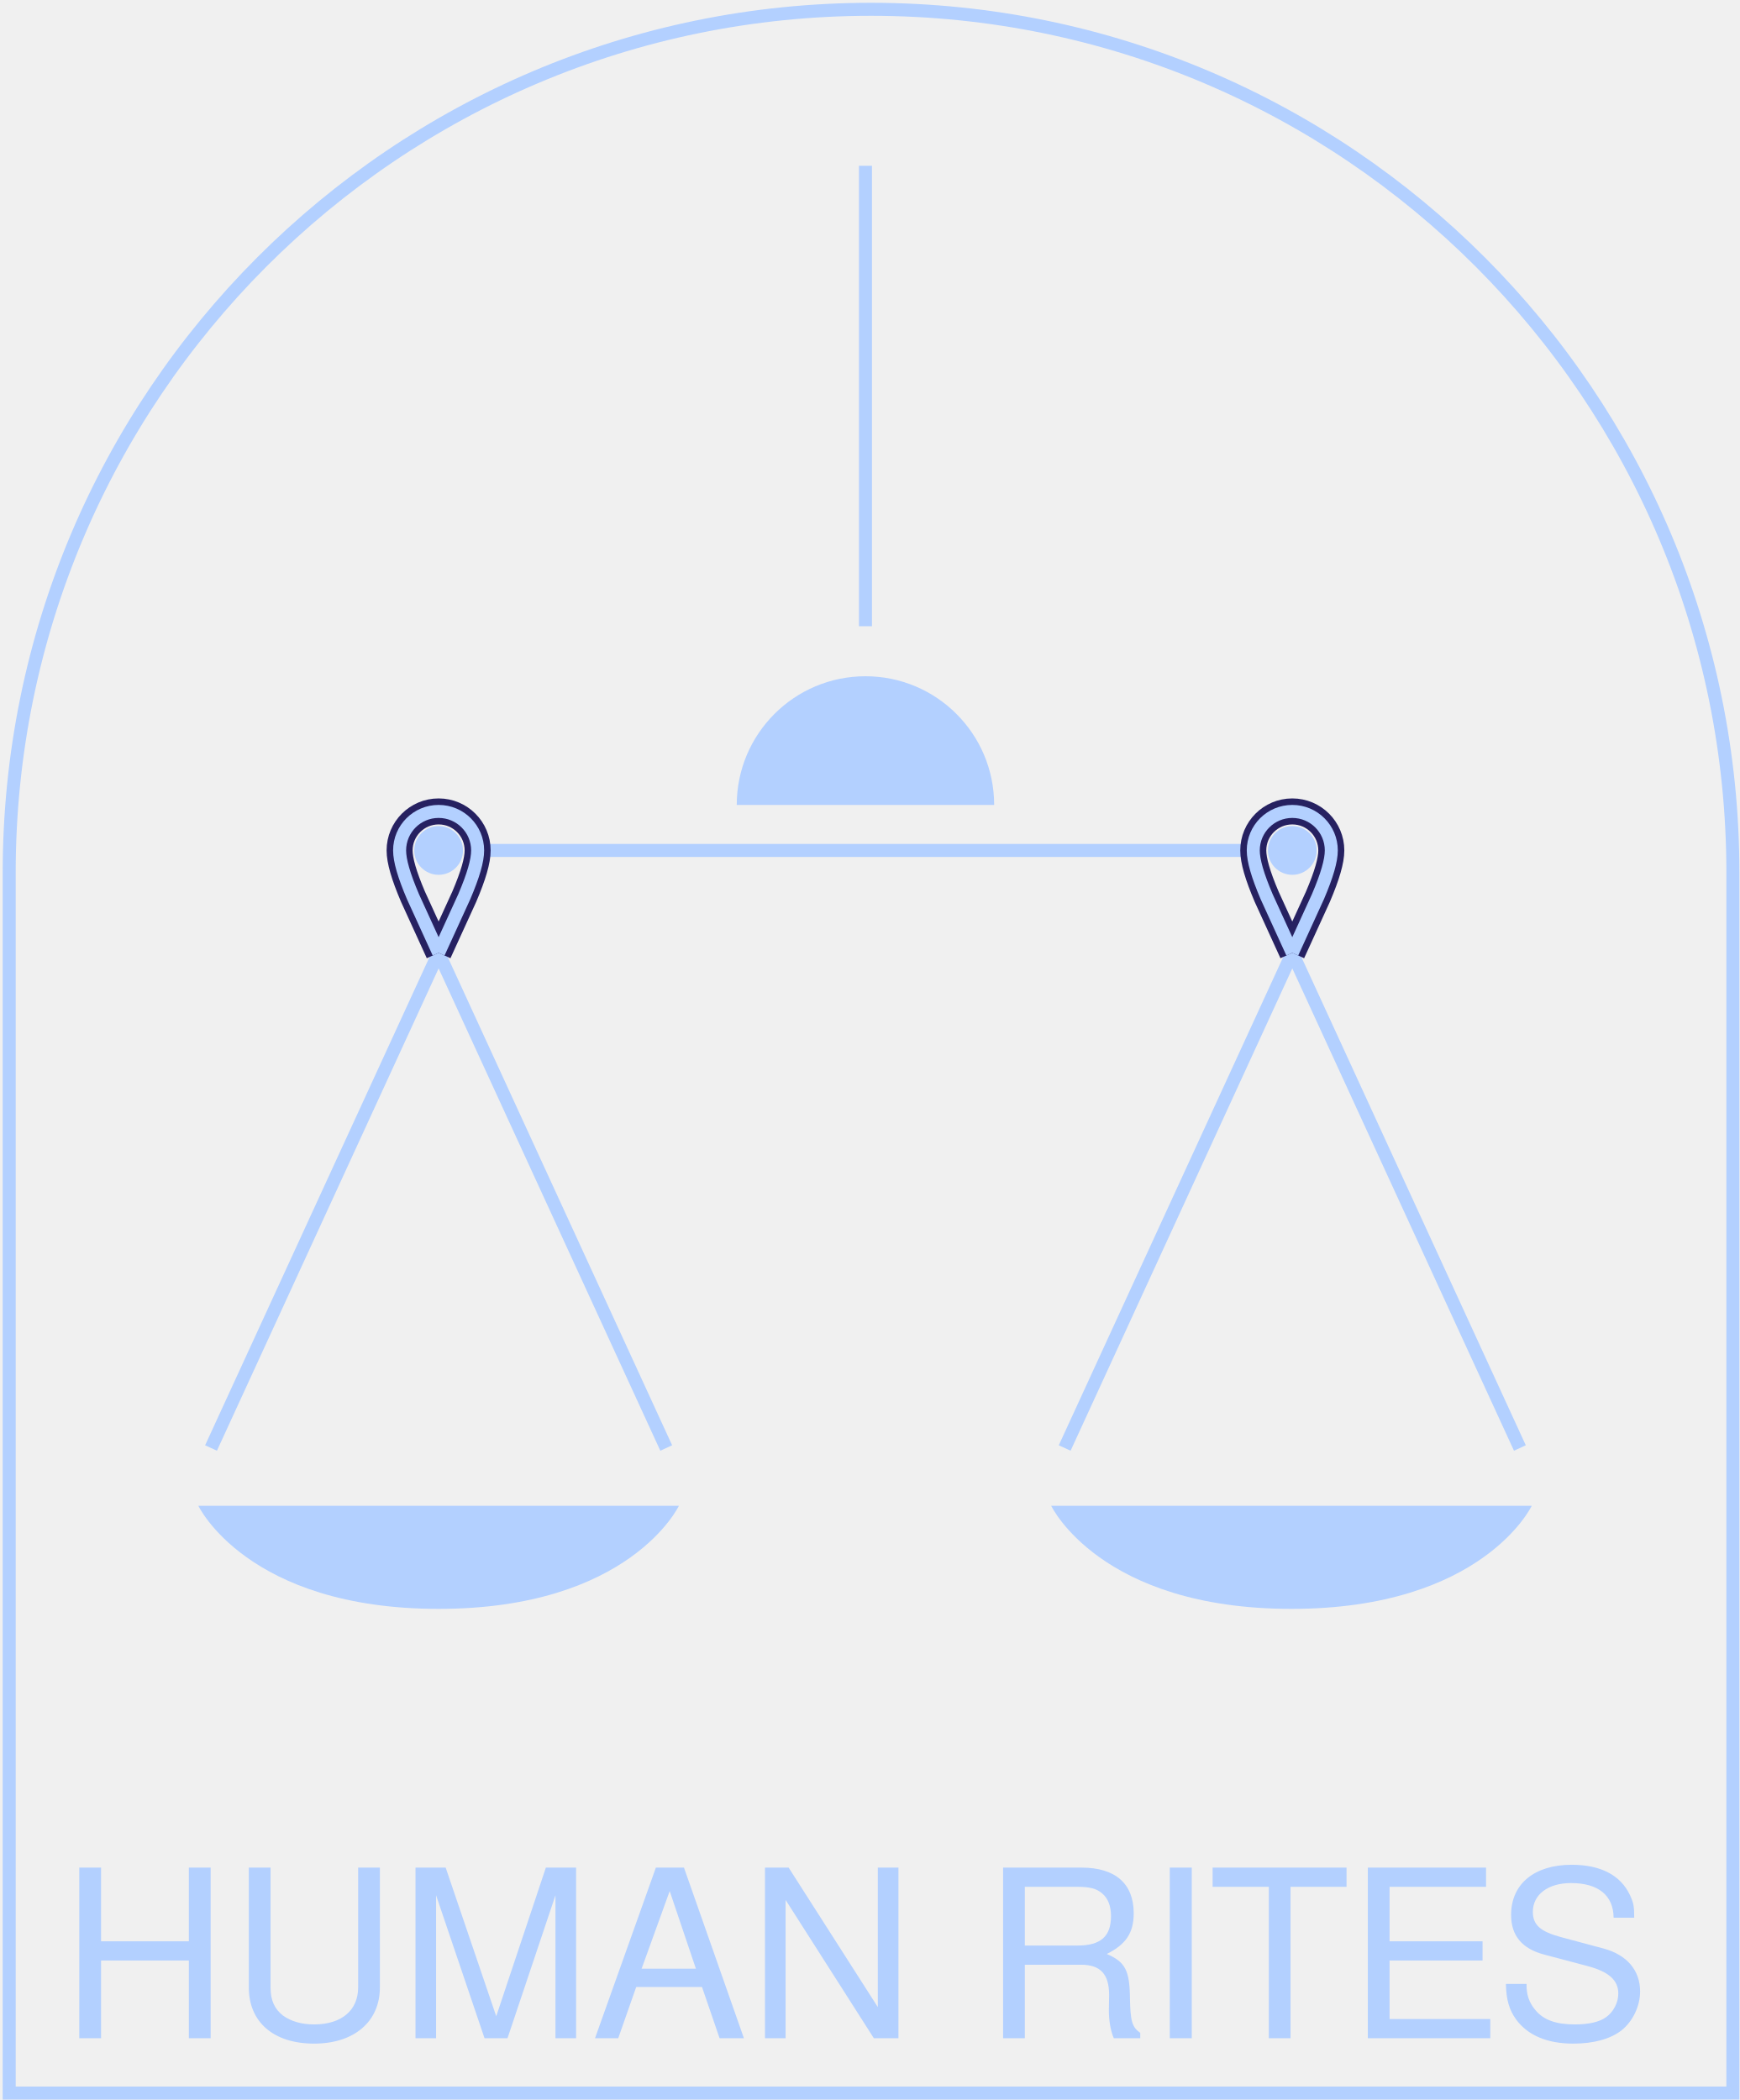
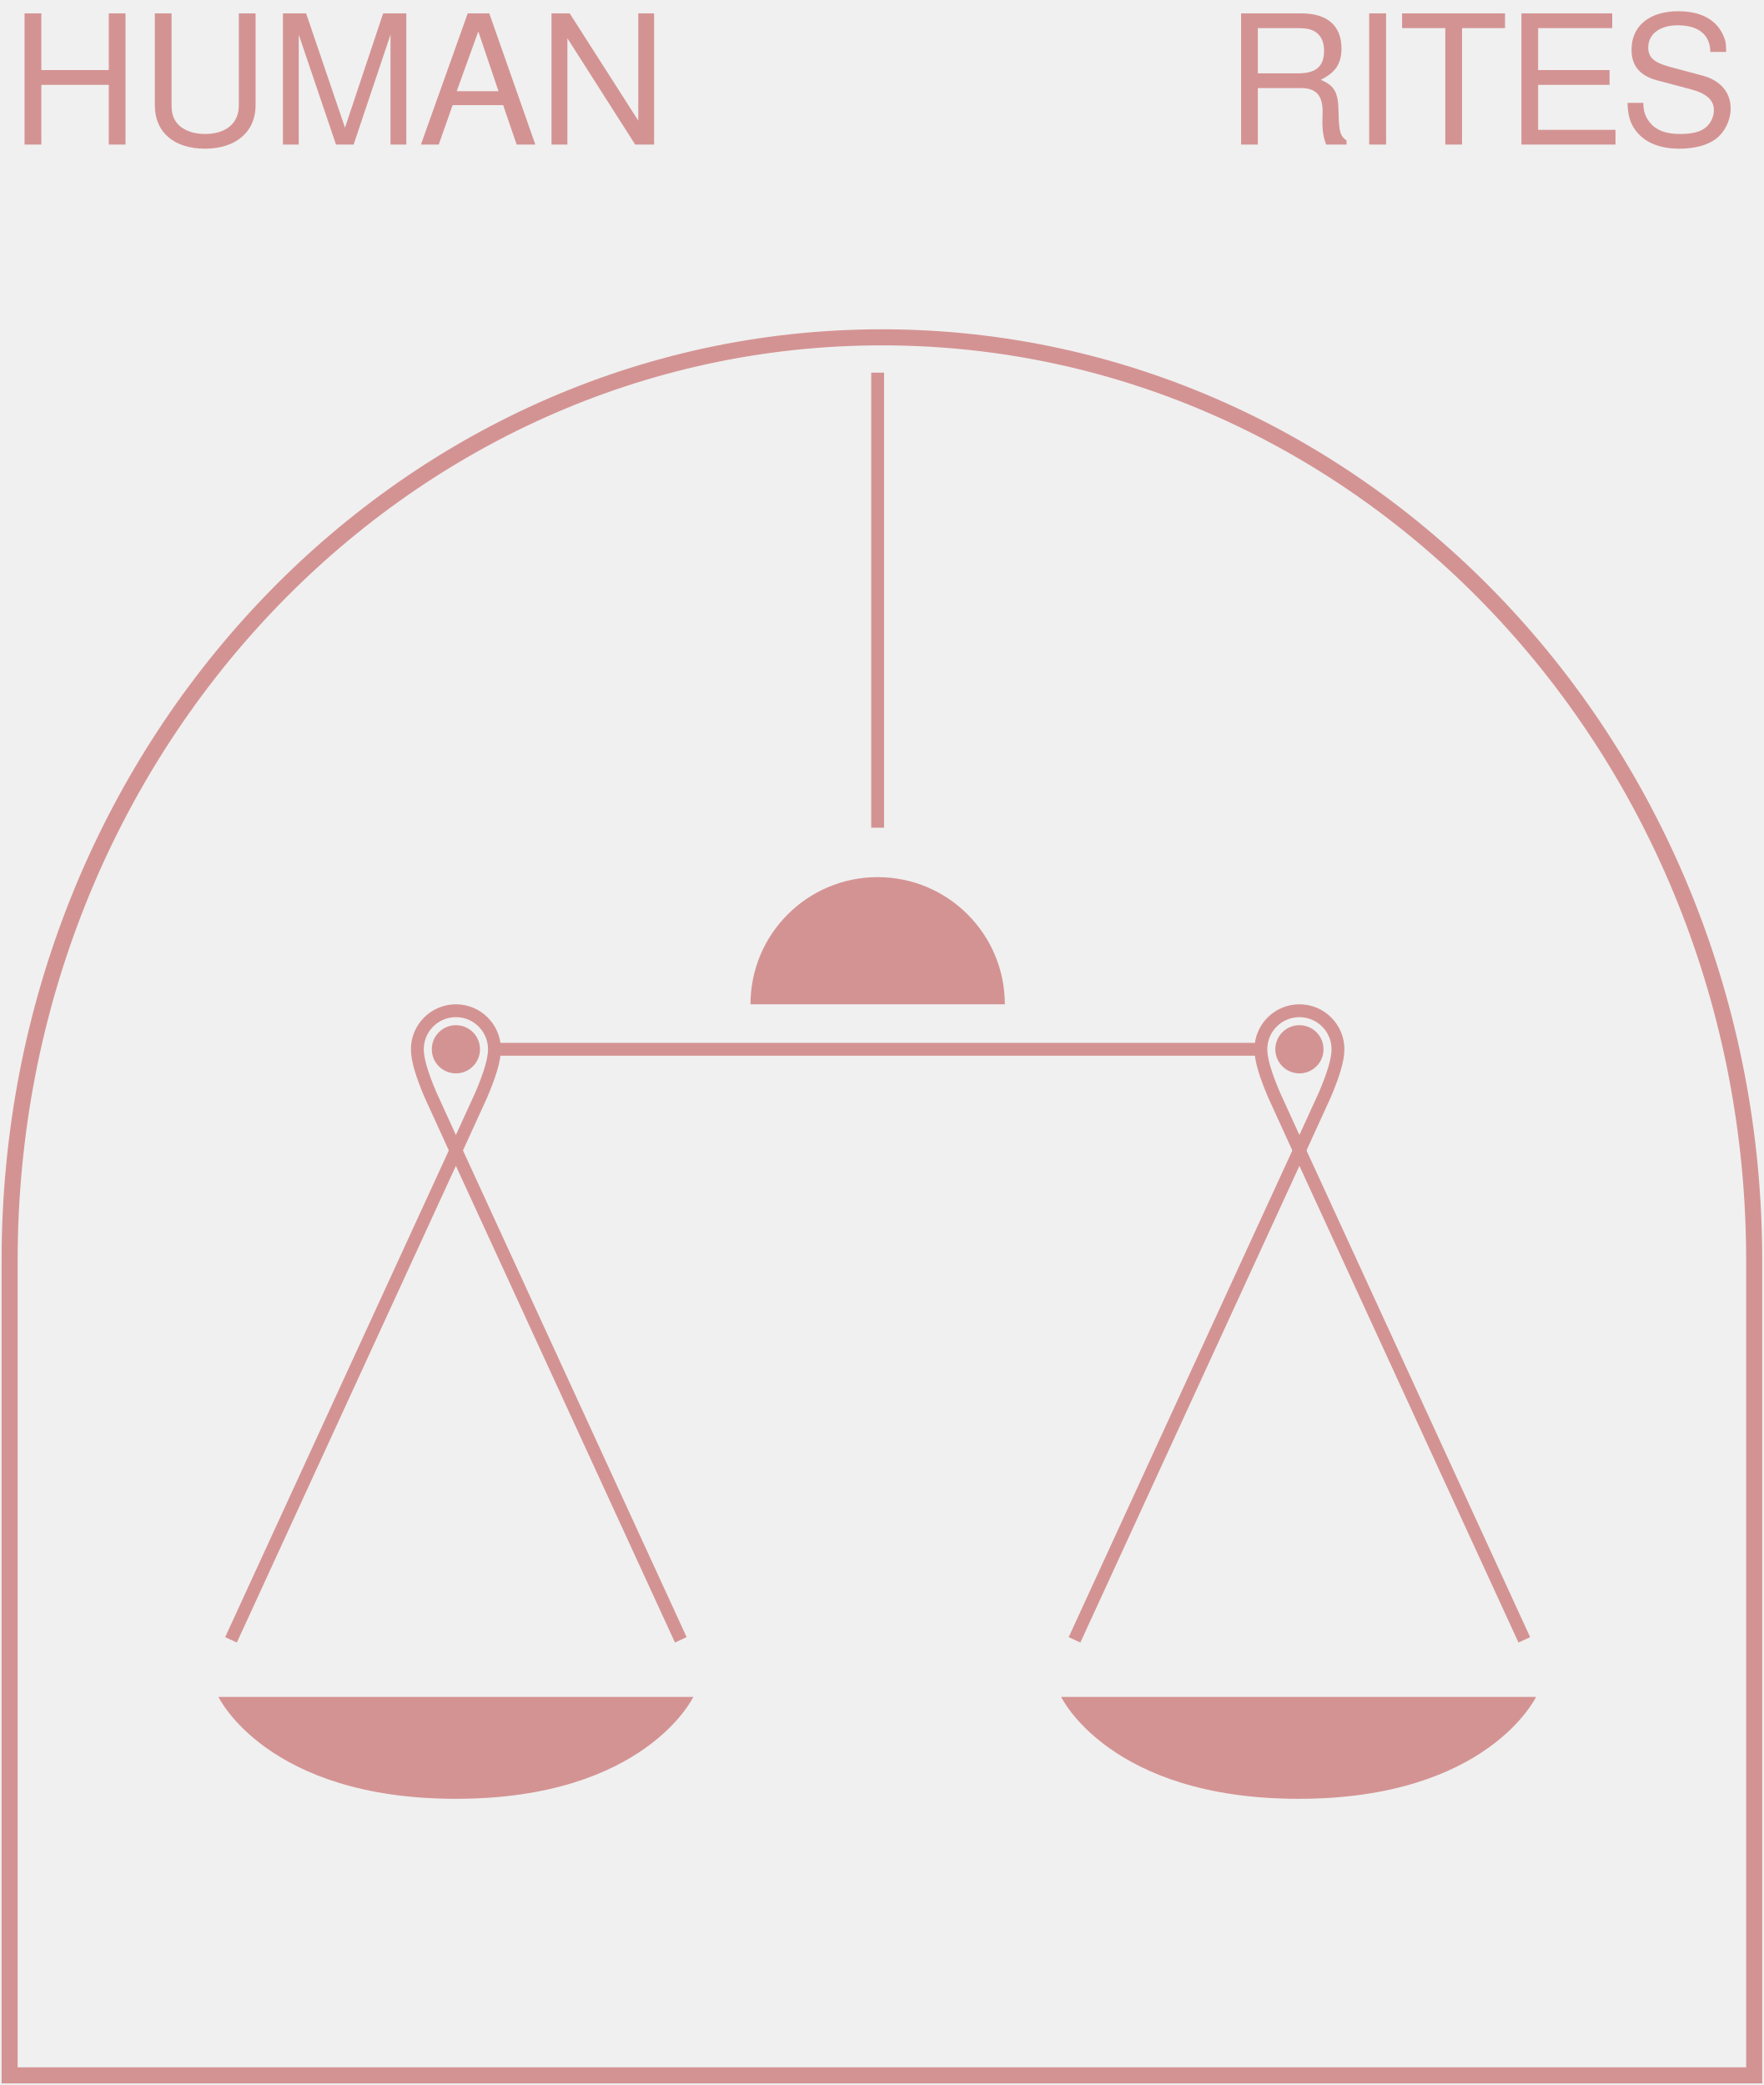
- <svg xmlns="http://www.w3.org/2000/svg" width="535px" height="646px" viewBox="0 0 535 646" version="1.1">
+ <svg xmlns="http://www.w3.org/2000/svg" width="549px" height="649px" viewBox="0 0 549 649" version="1.1">
  <g id="Home-page" stroke="none" stroke-width="1" fill="none" fill-rule="evenodd">
-     <g id="Home-Page" transform="translate(-74, -6165)">
-       <g id="HUMAN-RITES" transform="translate(-1, 6111)">
-         <g id="left_panel" transform="translate(1.413613, 0)">
-           <g id="Group" transform="translate(74, 54)">
-             <g id="human_rites">
-               <path d="M2.414,643.862 L532.545,643.862 L532.545,268.473 C532.545,121.779 413.87,2.862 267.479,2.862 C121.088,2.862 2.414,121.779 2.414,268.473 L2.414,643.862 Z" id="Fill-1" stroke="#B3D0FF" stroke-width="4" />
-               <text id="HUMAN-RITES" font-family="Helvetica" font-size="72" font-weight="200" line-spacing="72" fill="#B3D0FF">
-                 <tspan x="18" y="627">HUMAN RITES</tspan>
-               </text>
-             </g>
-             <g id="Group-29" transform="translate(60.58639, 50)">
-               <polyline id="Stroke-1" stroke="#B3D0FF" stroke-width="4" points="3.901 395.433 73.901 243.107 143.901 395.433" />
-               <path d="M85.901,211.61 L324.45,211.61" id="Stroke-3" stroke="#B3D0FF" stroke-width="4" />
-               <path d="M205.176,1 L205.176,142.644 L205.176,1 Z" id="Fill-4" fill="#FFFFFF" />
-               <g id="Group-28" transform="translate(0, 0.921)">
-                 <path d="M205.175,141.722 L205.175,0.078" id="Stroke-5" stroke="#B3D0FF" stroke-width="4" />
-                 <path d="M165.592,196.689 C165.592,174.829 183.314,157.106 205.175,157.106 C227.036,157.106 244.758,174.829 244.758,196.689" id="Fill-8" fill="#B3D0FF" />
-                 <path d="M73.901,412.28 L0.001,412.28 C0.001,412.28 14.993,444 73.901,444 C132.809,444 147.801,412.28 147.801,412.28 L73.901,412.28 Z" id="Fill-10" fill="#B3D0FF" />
-                 <path d="M336.2,412.28 L262.3,412.28 C262.3,412.28 277.292,444 336.2,444 C395.108,444 410.1,412.28 410.1,412.28 L336.2,412.28 Z" id="Fill-12" fill="#B3D0FF" />
-                 <path d="M73.901,242.186 L66.003,224.893 C63.225,218.373 61.901,213.799 61.901,210.689 C61.901,204.062 67.274,198.689 73.901,198.689 C80.528,198.689 85.901,204.062 85.901,210.689 C85.901,213.799 84.577,218.373 81.799,224.893 L73.901,242.186" id="Stroke-14" stroke="#262161" stroke-width="8" />
-                 <path d="M73.901,242.186 L66.003,224.893 C63.225,218.373 61.901,213.799 61.901,210.689 C61.901,204.062 67.274,198.689 73.901,198.689 C80.528,198.689 85.901,204.062 85.901,210.689 C85.901,213.799 84.577,218.373 81.799,224.893 L73.901,242.186" id="Stroke-16" stroke="#B3D0FF" stroke-width="4" />
-                 <path d="M81.401,210.689 C81.401,214.832 78.044,218.189 73.901,218.189 C69.758,218.189 66.401,214.832 66.401,210.689 C66.401,206.547 69.758,203.189 73.901,203.189 C78.044,203.189 81.401,206.547 81.401,210.689" id="Fill-18" fill="#B3D0FF" />
-                 <polyline id="Stroke-20" stroke="#B3D0FF" stroke-width="4" points="406.45 394.512 336.45 242.186 266.45 394.512" />
-                 <path d="M336.45,242.186 L344.348,224.893 C347.126,218.373 348.45,213.799 348.45,210.689 C348.45,204.062 343.077,198.689 336.45,198.689 C329.823,198.689 324.45,204.062 324.45,210.689 C324.45,213.799 325.774,218.373 328.552,224.893 L336.45,242.186" id="Stroke-22" stroke="#262161" stroke-width="8" />
-                 <path d="M336.45,242.186 L344.348,224.893 C347.126,218.373 348.45,213.799 348.45,210.689 C348.45,204.062 343.077,198.689 336.45,198.689 C329.823,198.689 324.45,204.062 324.45,210.689 C324.45,213.799 325.774,218.373 328.552,224.893 L336.45,242.186" id="Stroke-24" stroke="#B3D0FF" stroke-width="4" />
-                 <path d="M328.95,210.689 C328.95,214.832 332.307,218.189 336.45,218.189 C340.593,218.189 343.95,214.832 343.95,210.689 C343.95,206.547 340.593,203.189 336.45,203.189 C332.307,203.189 328.95,206.547 328.95,210.689" id="Fill-26" fill="#B3D0FF" />
-               </g>
-             </g>
-           </g>
+     <g id="HUMAN-RITES-Copy" transform="translate(-68, -52)">
+       <g id="left_panel" transform="translate(1.413613, 0)">
+         <g id="human_rites" transform="translate(69, 43)">
+           <path d="M0.586,401.265 C0.586,242.612 122.141,114 272.086,114 C422.032,114 543.586,242.612 543.586,401.265 L543.586,655 L0.586,655 L0.586,401.265 Z" id="arch" stroke="#D49393" stroke-width="5" />
+           <text id="HUMAN" font-family="Helvetica" font-size="56" font-weight="normal" line-spacing="72" fill="#D49393">
+             <tspan x="0.586" y="54">HUMAN</tspan>
+           </text>
+           <text id="RITES" font-family="Helvetica" font-size="56" font-weight="normal" line-spacing="72" fill="#D49393">
+             <tspan x="378.676" y="54">RITES</tspan>
+           </text>
+         </g>
+       </g>
+       <g id="justice" transform="translate(136, 167)">
+         <polyline id="Stroke-1" stroke="#D49393" stroke-width="4" points="3.901 395.433 73.901 243.107 143.901 395.433" />
+         <path d="M85.901,211.61 L324.45,211.61" id="Stroke-3" stroke="#D49393" stroke-width="4" />
+         <path d="M205.176,1 L205.176,142.644 L205.176,1 Z" id="Fill-4" fill="#FFFFFF" />
+         <g id="Group-28" transform="translate(0, 0.921)">
+           <path d="M205.175,141.722 L205.175,0.078" id="Stroke-5" stroke="#D49393" stroke-width="4" />
+           <path d="M165.592,196.689 C165.592,174.829 183.314,157.106 205.175,157.106 C227.036,157.106 244.758,174.829 244.758,196.689" id="Fill-8" fill="#D49393" />
+           <path d="M73.901,412.28 L0.001,412.28 C0.001,412.28 14.993,444 73.901,444 C132.809,444 147.801,412.28 147.801,412.28 L73.901,412.28 Z" id="Fill-10" fill="#D49393" />
+           <path d="M336.2,412.28 L262.3,412.28 C262.3,412.28 277.292,444 336.2,444 C395.108,444 410.1,412.28 410.1,412.28 L336.2,412.28 Z" id="Fill-12" fill="#D49393" />
+           <path d="M73.901,242.186 L66.003,224.893 C63.225,218.373 61.901,213.799 61.901,210.689 C61.901,204.062 67.274,198.689 73.901,198.689 C80.528,198.689 85.901,204.062 85.901,210.689 C85.901,213.799 84.577,218.373 81.799,224.893 L73.901,242.186" id="Stroke-16" stroke="#D49393" stroke-width="4" />
+           <path d="M81.401,210.689 C81.401,214.832 78.044,218.189 73.901,218.189 C69.758,218.189 66.401,214.832 66.401,210.689 C66.401,206.547 69.758,203.189 73.901,203.189 C78.044,203.189 81.401,206.547 81.401,210.689" id="Fill-18" fill="#D49393" />
+           <polyline id="Stroke-20" stroke="#D49393" stroke-width="4" points="406.45 394.512 336.45 242.186 266.45 394.512" />
+           <path d="M336.45,242.186 L344.348,224.893 C347.126,218.373 348.45,213.799 348.45,210.689 C348.45,204.062 343.077,198.689 336.45,198.689 C329.823,198.689 324.45,204.062 324.45,210.689 C324.45,213.799 325.774,218.373 328.552,224.893 L336.45,242.186" id="Stroke-24" stroke="#D49393" stroke-width="4" />
+           <path d="M328.95,210.689 C328.95,214.832 332.307,218.189 336.45,218.189 C340.593,218.189 343.95,214.832 343.95,210.689 C343.95,206.547 340.593,203.189 336.45,203.189 C332.307,203.189 328.95,206.547 328.95,210.689" id="Fill-26" fill="#D49393" />
        </g>
      </g>
    </g>
  </g>
</svg>
